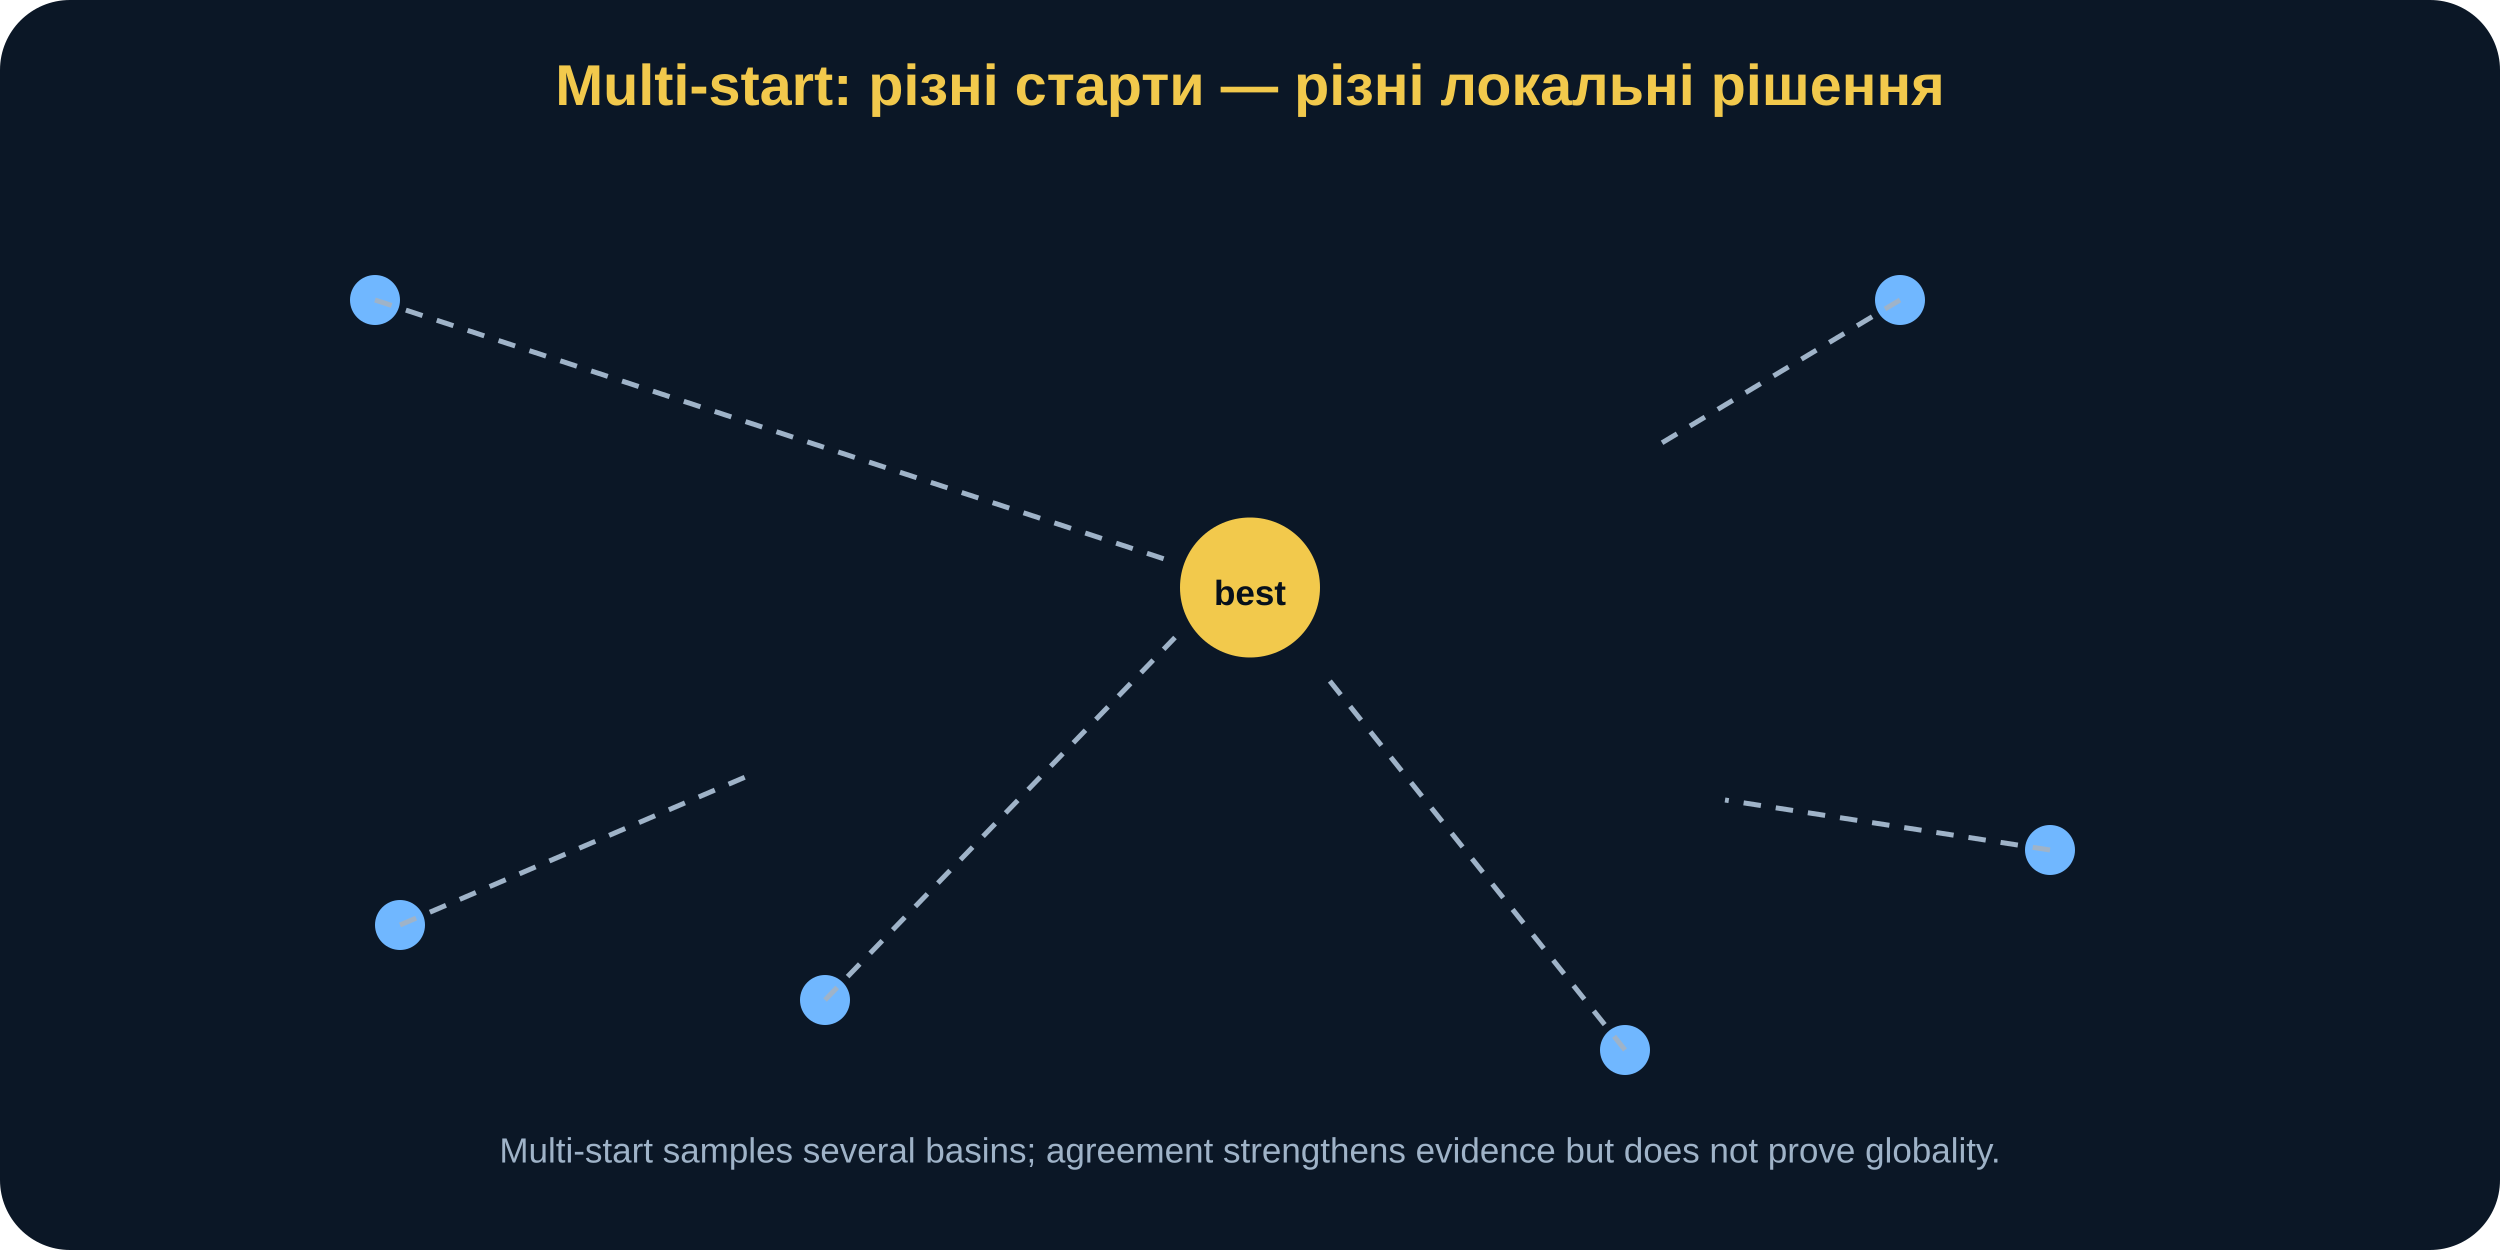
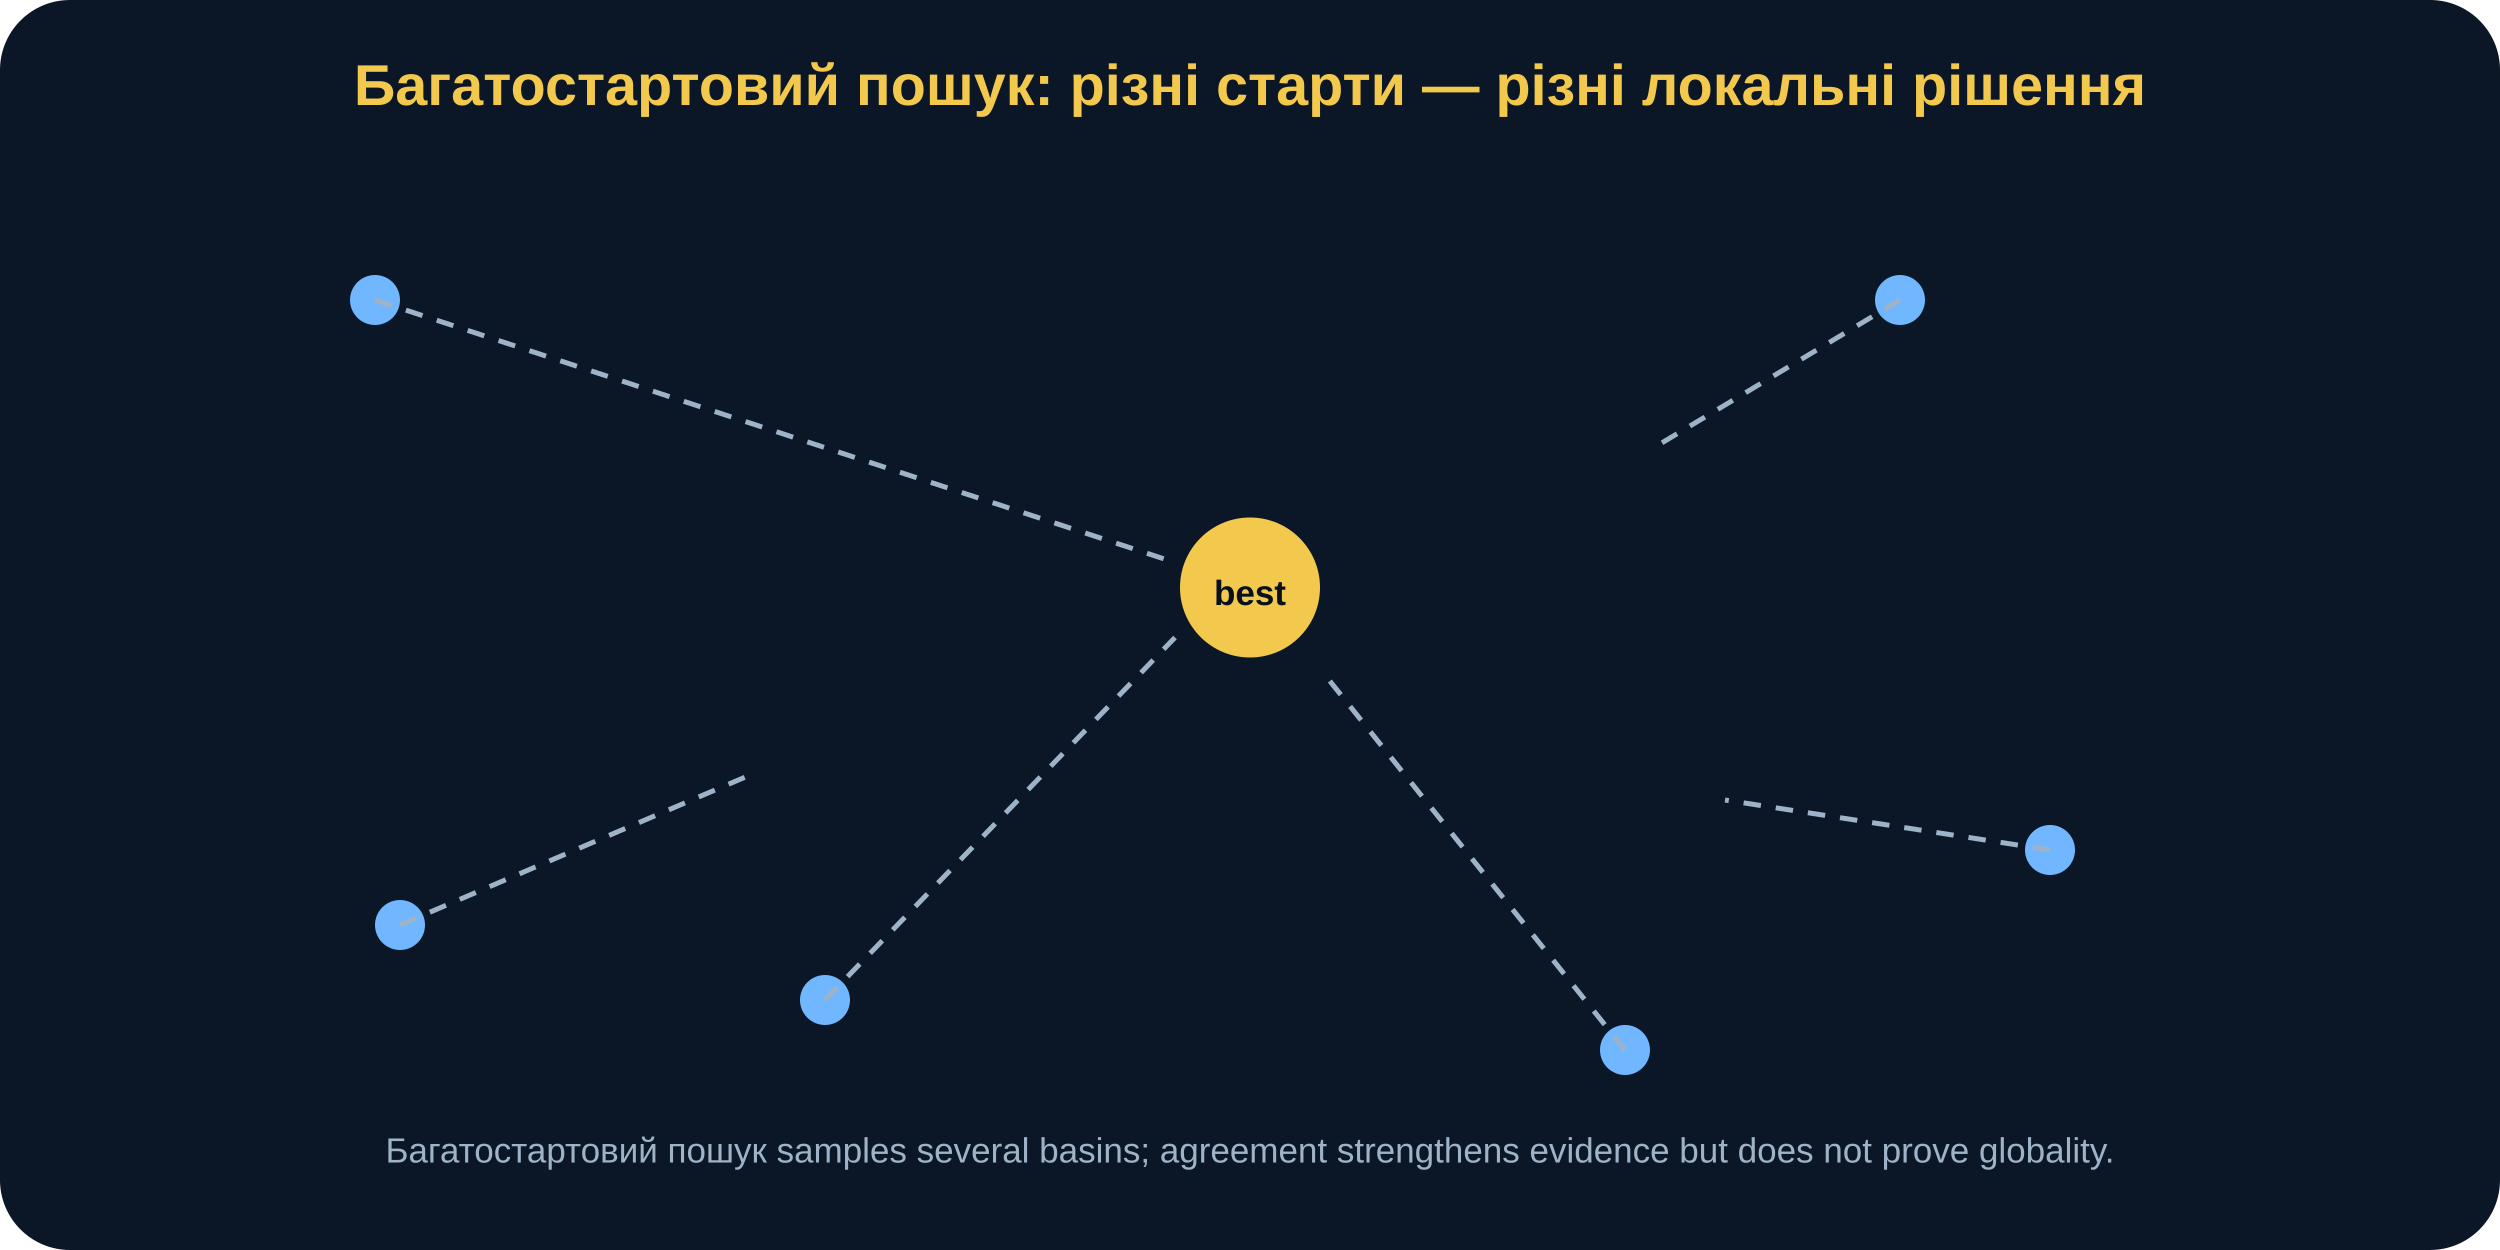
<svg xmlns="http://www.w3.org/2000/svg" viewBox="0 0 1000 500">
  <rect width="1000" height="500" rx="28" fill="#0b1726" />
  <g font-family="Arial,sans-serif">
-     <text x="500" y="42" text-anchor="middle" fill="#f2c94c" font-size="23" font-weight="700">Multi-start: різні старти — різні локальні рішення</text>
+     <text x="500" y="42" text-anchor="middle" fill="#f2c94c" font-size="23" font-weight="700">Багатостартовий пошук: різні старти — різні локальні рішення</text>
    <circle cx="500" cy="235" r="28" fill="#f2c94c" />
    <text x="500" y="242" text-anchor="middle" fill="#07101b" font-size="14" font-weight="700">best</text>
    <g fill="#70b7ff">
      <circle cx="150" cy="120" r="10" />
      <circle cx="160" cy="370" r="10" />
      <circle cx="330" cy="400" r="10" />
      <circle cx="760" cy="120" r="10" />
      <circle cx="820" cy="340" r="10" />
      <circle cx="650" cy="420" r="10" />
    </g>
    <g stroke="#9fb3c8" stroke-width="2" stroke-dasharray="7 6">
      <line x1="150" y1="120" x2="470" y2="225" />
      <line x1="160" y1="370" x2="300" y2="310" />
      <line x1="330" y1="400" x2="470" y2="255" />
      <line x1="760" y1="120" x2="660" y2="180" />
      <line x1="820" y1="340" x2="690" y2="320" />
      <line x1="650" y1="420" x2="530" y2="270" />
    </g>
-     <text x="500" y="465" text-anchor="middle" fill="#9fb3c8" font-size="14">Multi-start samples several basins; agreement strengthens evidence but does not prove globality.</text>
+     <text x="500" y="465" text-anchor="middle" fill="#9fb3c8" font-size="14">Багатостартовий пошук samples several basins; agreement strengthens evidence but does not prove globality.</text>
  </g>
</svg>
